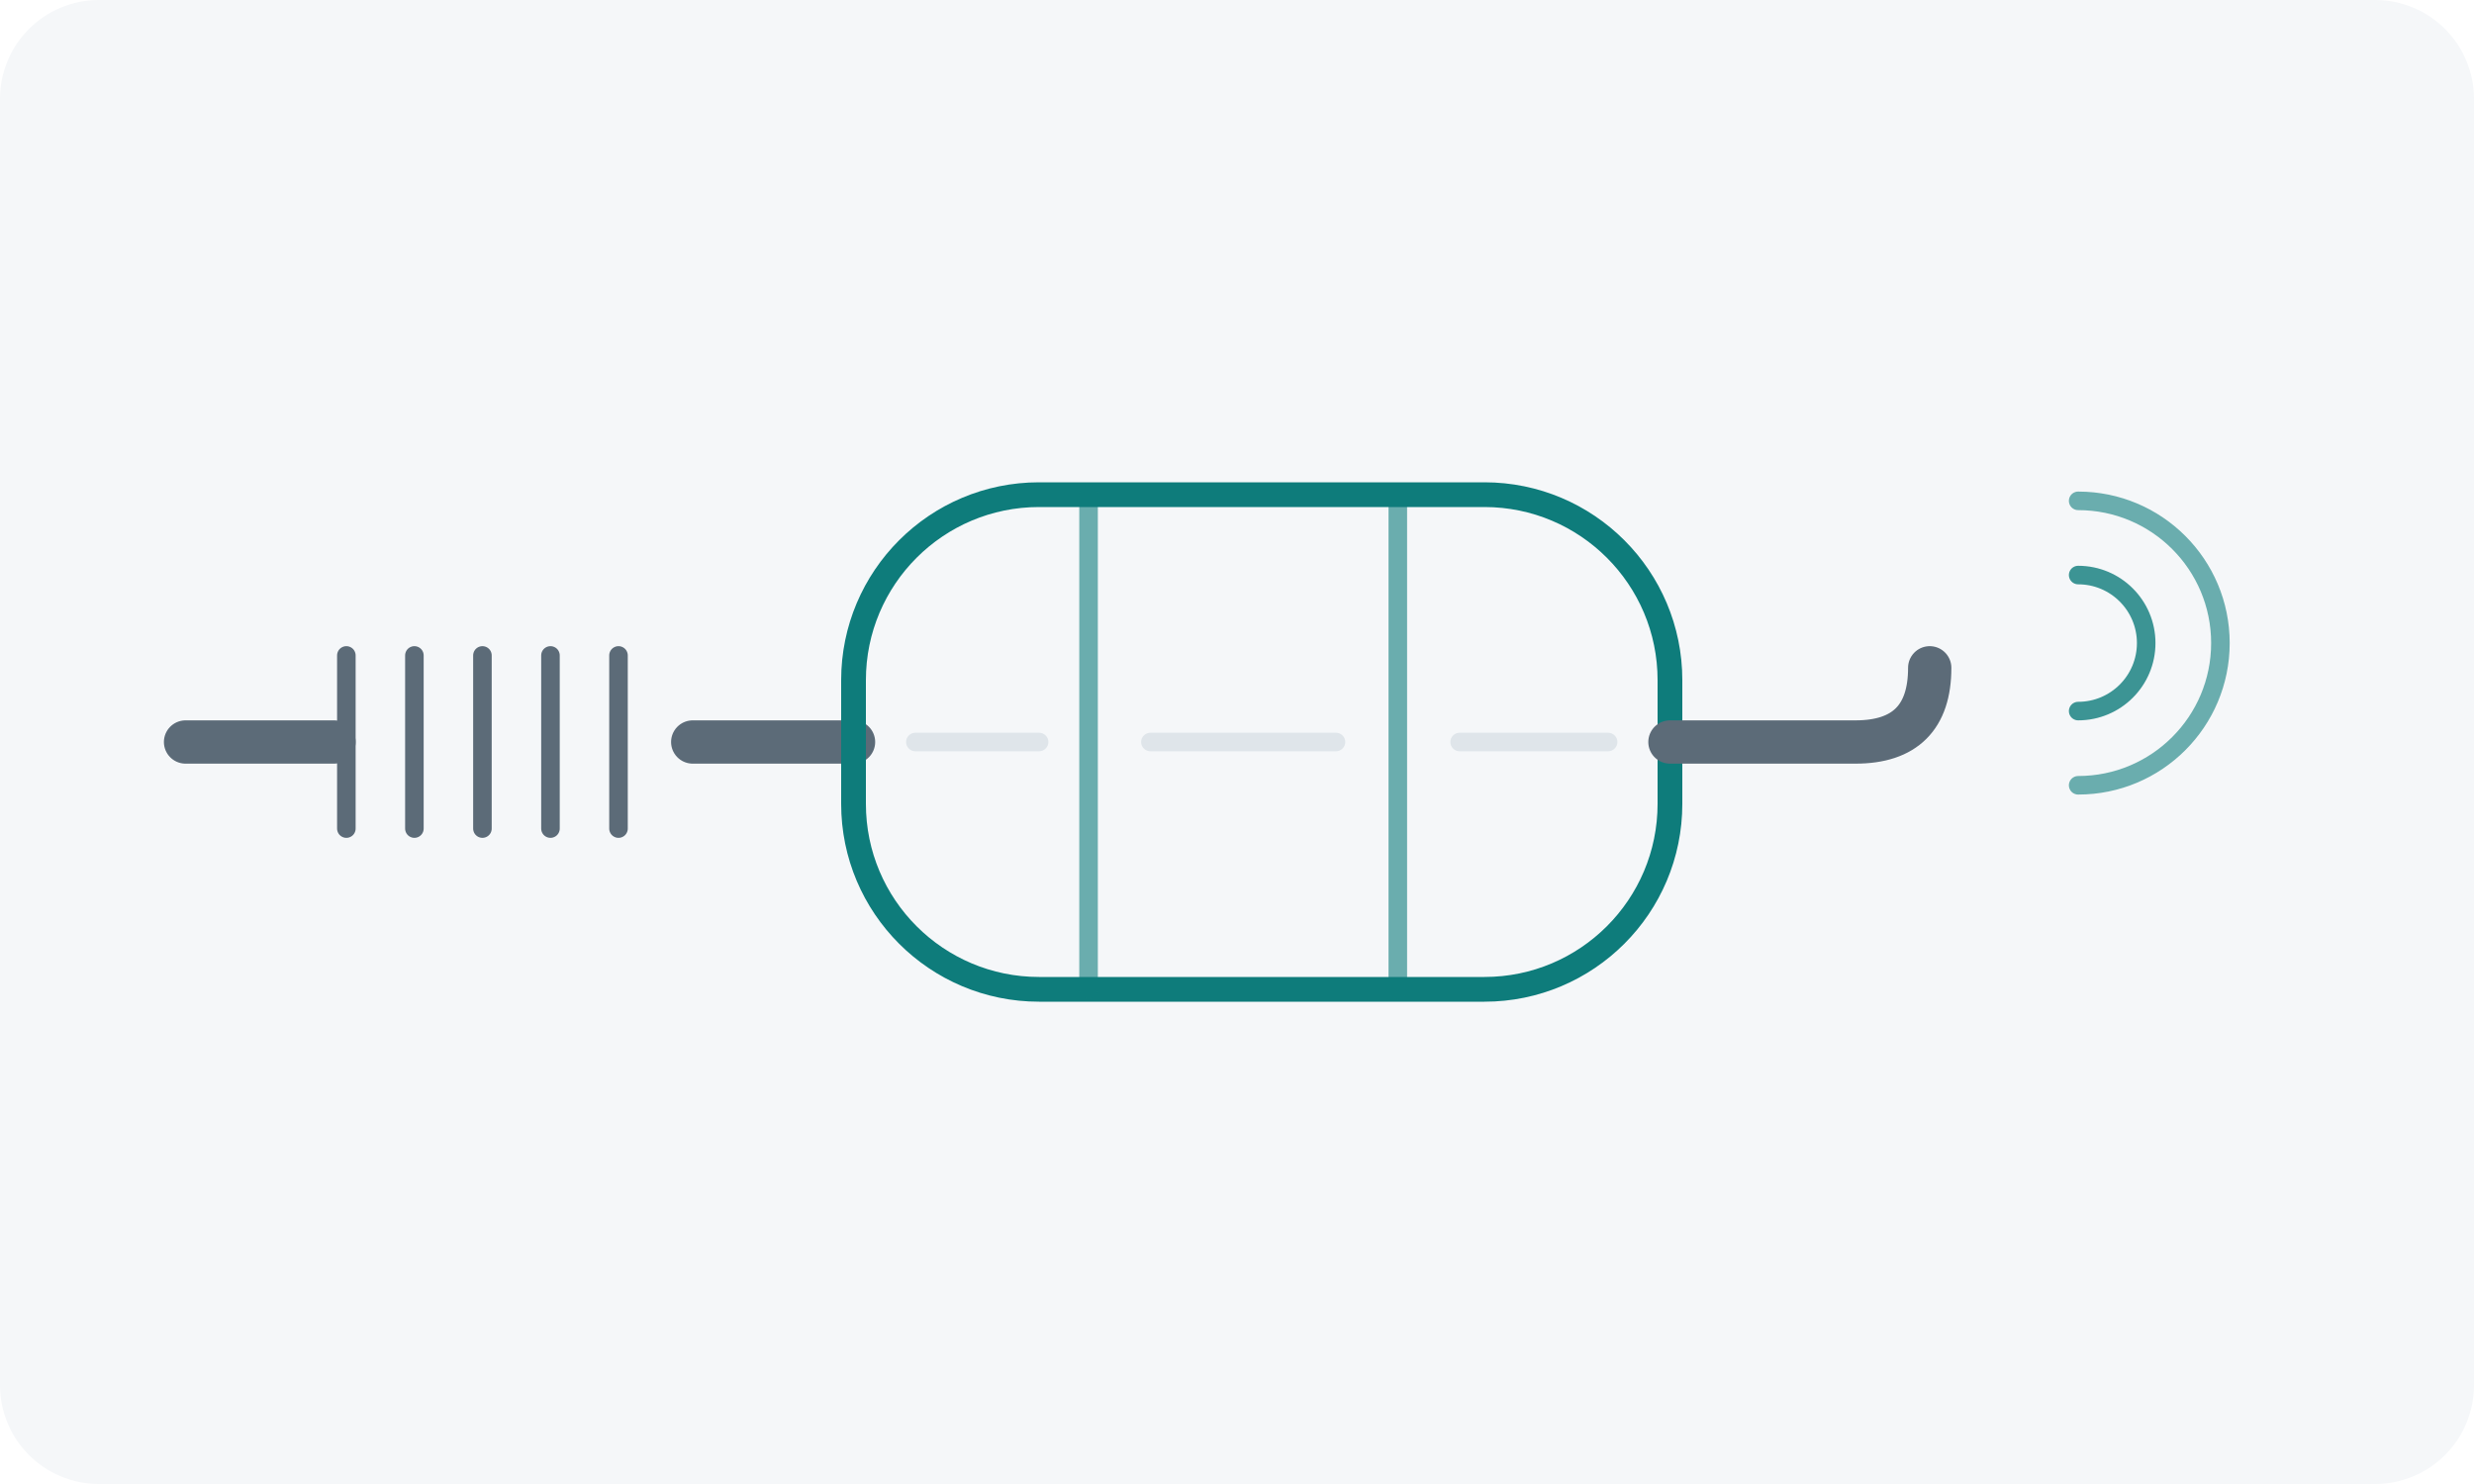
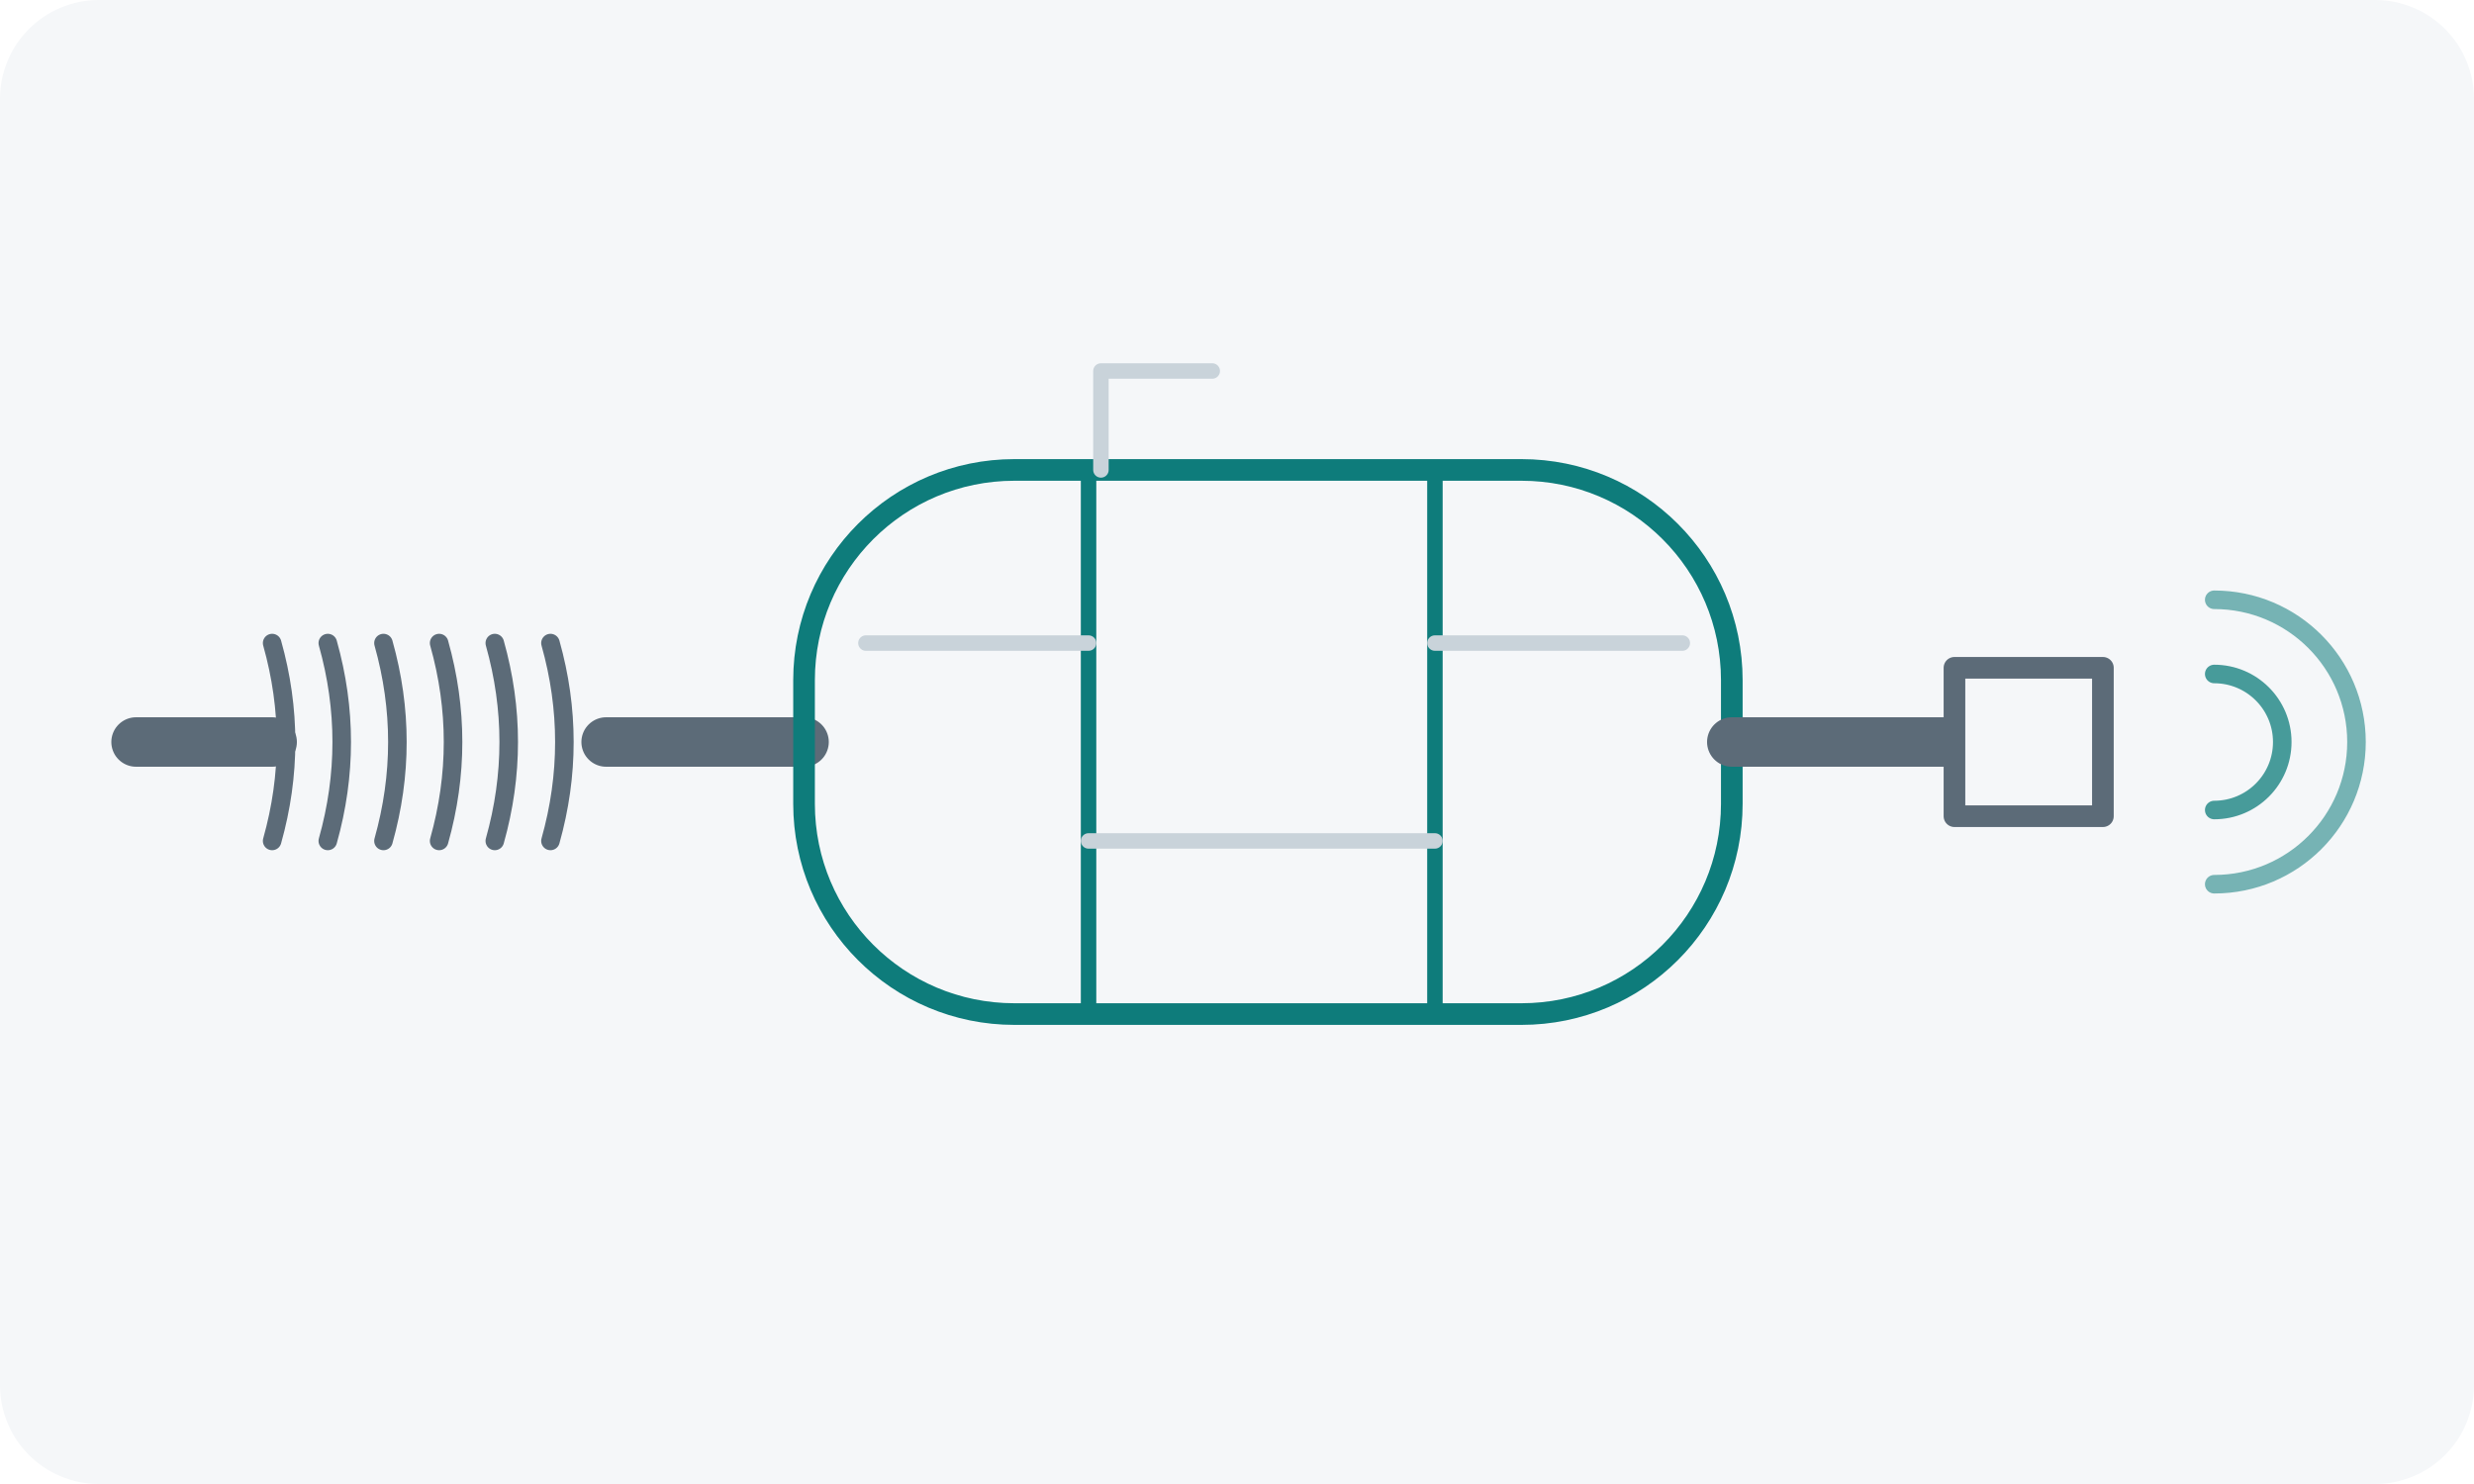
<svg xmlns="http://www.w3.org/2000/svg" viewBox="0 0 400 240" role="img" aria-label="Схема глушителя">
  <rect width="400" height="240" rx="16" fill="#F5F7F9" />
  <g fill="none" stroke-linecap="round" stroke-linejoin="round">
-     <path d="M 30 120 h 24" stroke="#5C6B78" stroke-width="7" />
-     <path d="M 56 106 v 28" stroke="#5C6B78" stroke-width="3" />
-     <path d="M 67 106 v 28" stroke="#5C6B78" stroke-width="3" />
-     <path d="M 78 106 v 28" stroke="#5C6B78" stroke-width="3" />
-     <path d="M 89 106 v 28" stroke="#5C6B78" stroke-width="3" />
-     <path d="M 100 106 v 28" stroke="#5C6B78" stroke-width="3" />
-     <path d="M 112 120 h 26" stroke="#5C6B78" stroke-width="7" />
-     <rect x="138" y="80" width="132" height="80" rx="30" stroke="#0E7C7B" stroke-width="4" />
-     <path d="M 176 80 v 80 M 226 80 v 80" stroke="#0E7C7B" stroke-width="3" opacity="0.6" />
-     <path d="M 148 120 h 20 M 186 120 h 30 M 236 120 h 24" stroke="#DFE5EA" stroke-width="3" />
-     <path d="M 270 120 h 30 q 12 0 12 -12" stroke="#5C6B78" stroke-width="7" />
-     <path d="M 336 93 A 11 11 0 0 1 336 115" stroke="#0E7C7B" stroke-width="3" opacity="0.80" />
-     <path d="M 336 81 A 23 23 0 0 1 336 127" stroke="#0E7C7B" stroke-width="3" opacity="0.60" />
+     <path d="M 22.0 120.0 L 44.0 120.0" stroke="#5C6B78" stroke-width="8" />
+     <path d="M 44 104 q 4.5 16 0 32" stroke="#5C6B78" stroke-width="3" fill="none" />
+     <path d="M 53 104 q 4.5 16 0 32" stroke="#5C6B78" stroke-width="3" fill="none" />
+     <path d="M 62 104 q 4.5 16 0 32" stroke="#5C6B78" stroke-width="3" fill="none" />
+     <path d="M 71 104 q 4.5 16 0 32" stroke="#5C6B78" stroke-width="3" fill="none" />
+     <path d="M 80 104 q 4.5 16 0 32" stroke="#5C6B78" stroke-width="3" fill="none" />
+     <path d="M 89 104 q 4.5 16 0 32" stroke="#5C6B78" stroke-width="3" fill="none" />
+     <path d="M 98.0 120.0 L 130.0 120.0" stroke="#5C6B78" stroke-width="8" />
+     <rect x="130.0" y="76.0" width="150.0" height="88.0" rx="34" stroke="#0E7C7B" stroke-width="3.5" fill="none" />
+     <path d="M 176.0 76.0 L 176.0 164.0" stroke="#0E7C7B" stroke-width="2.5" />
+     <path d="M 232.0 76.0 L 232.0 164.0" stroke="#0E7C7B" stroke-width="2.5" />
+     <path d="M 140.0 104.0 L 176.0 104.0" stroke="#C9D3DA" stroke-width="2.5" />
+     <path d="M 176.0 136.0 L 232.0 136.0" stroke="#C9D3DA" stroke-width="2.5" />
+     <path d="M 232.0 104.0 L 272.0 104.0" stroke="#C9D3DA" stroke-width="2.5" />
+     <path d="M 178.0 76.0 L 178.0 60.0 L 196.0 60.0" stroke="#C9D3DA" stroke-width="2.5" fill="none" />
+     <path d="M 280.0 120.0 L 316.0 120.0" stroke="#5C6B78" stroke-width="8" />
+     <path d="M 316.0 108.0 L 340.0 108.0 L 340.0 132.0 L 316.0 132.0 Z" stroke="#5C6B78" stroke-width="3.5" fill="#F5F7F9" />
+     <path d="M 358 109 A 11 11 0 0 1 358 131" stroke="#0E7C7B" stroke-width="3" opacity="0.75" />
+     <path d="M 358 97 A 23 23 0 0 1 358 143" stroke="#0E7C7B" stroke-width="3" opacity="0.55" />
  </g>
</svg>
